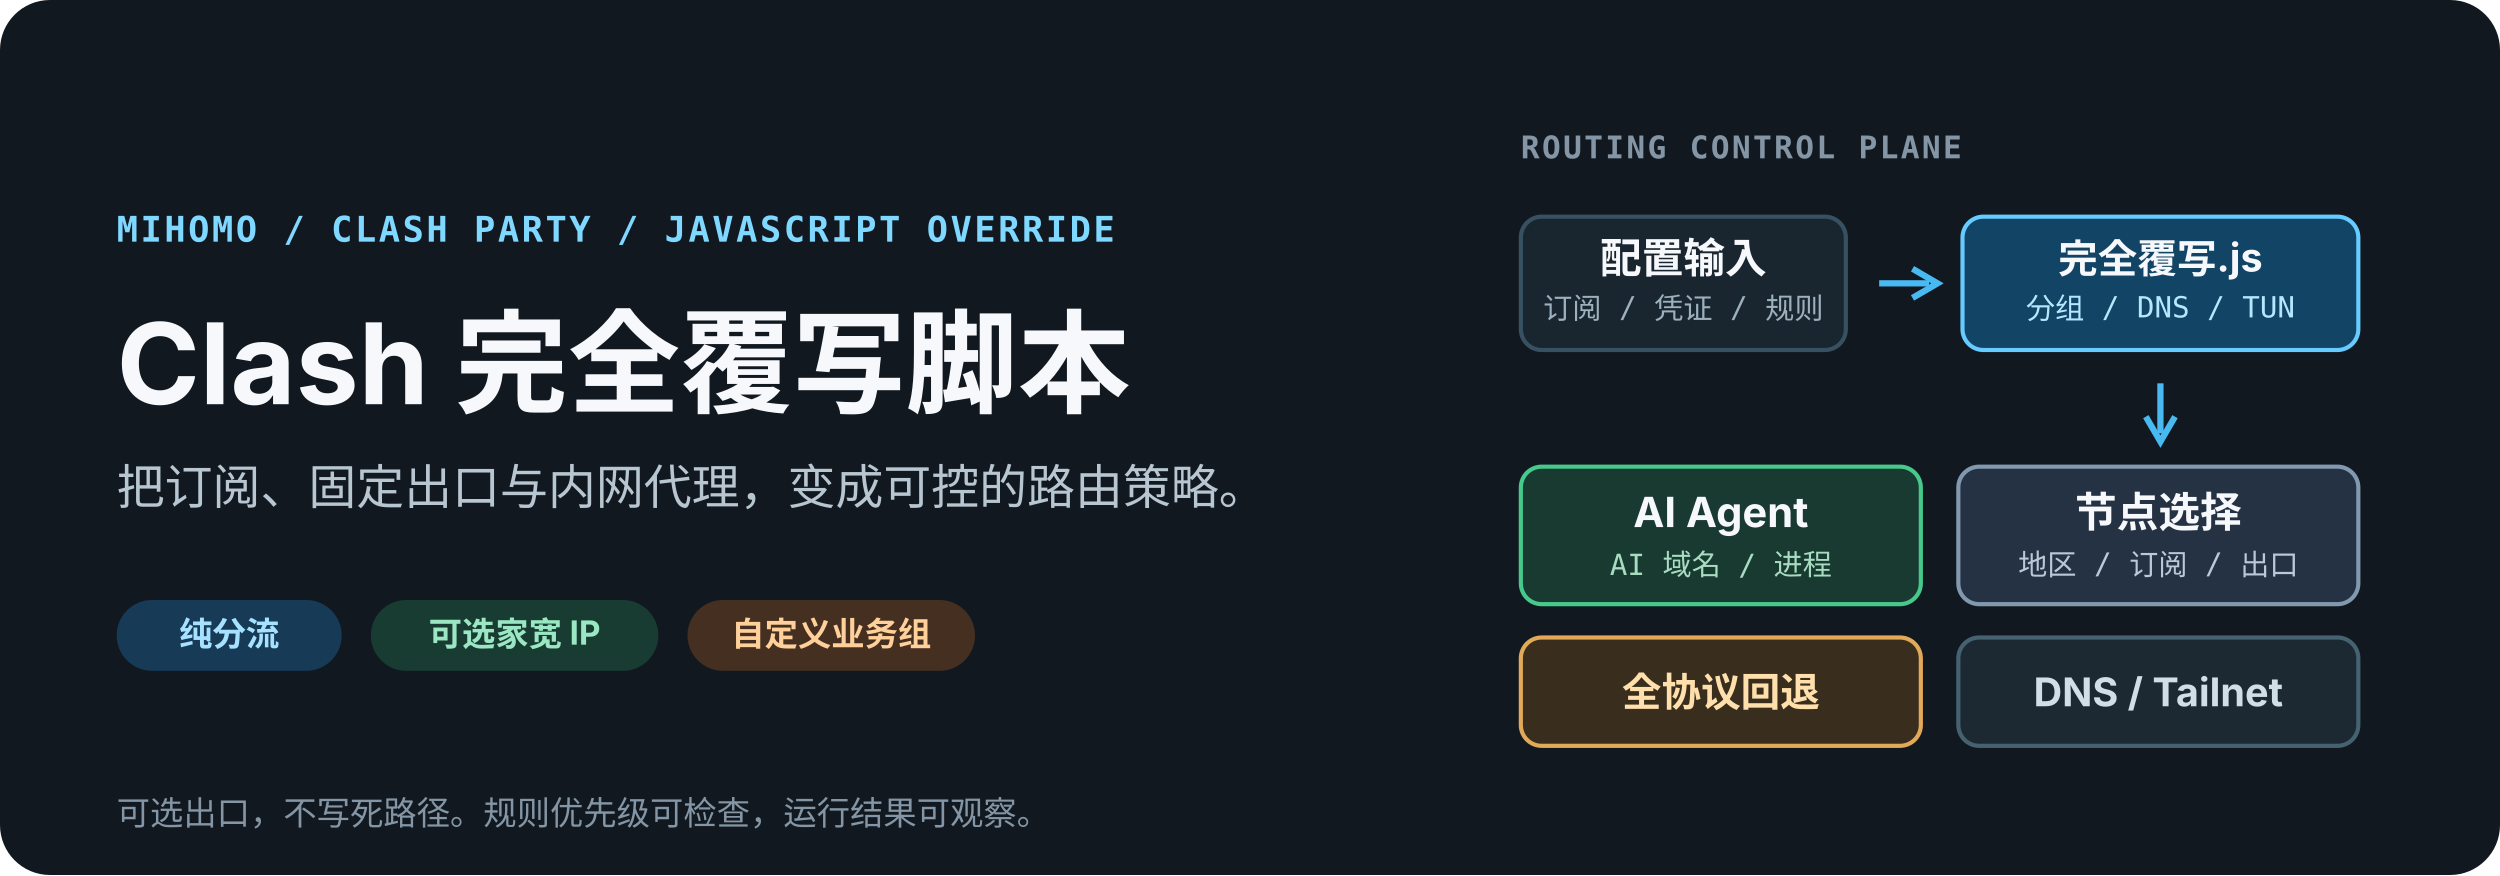
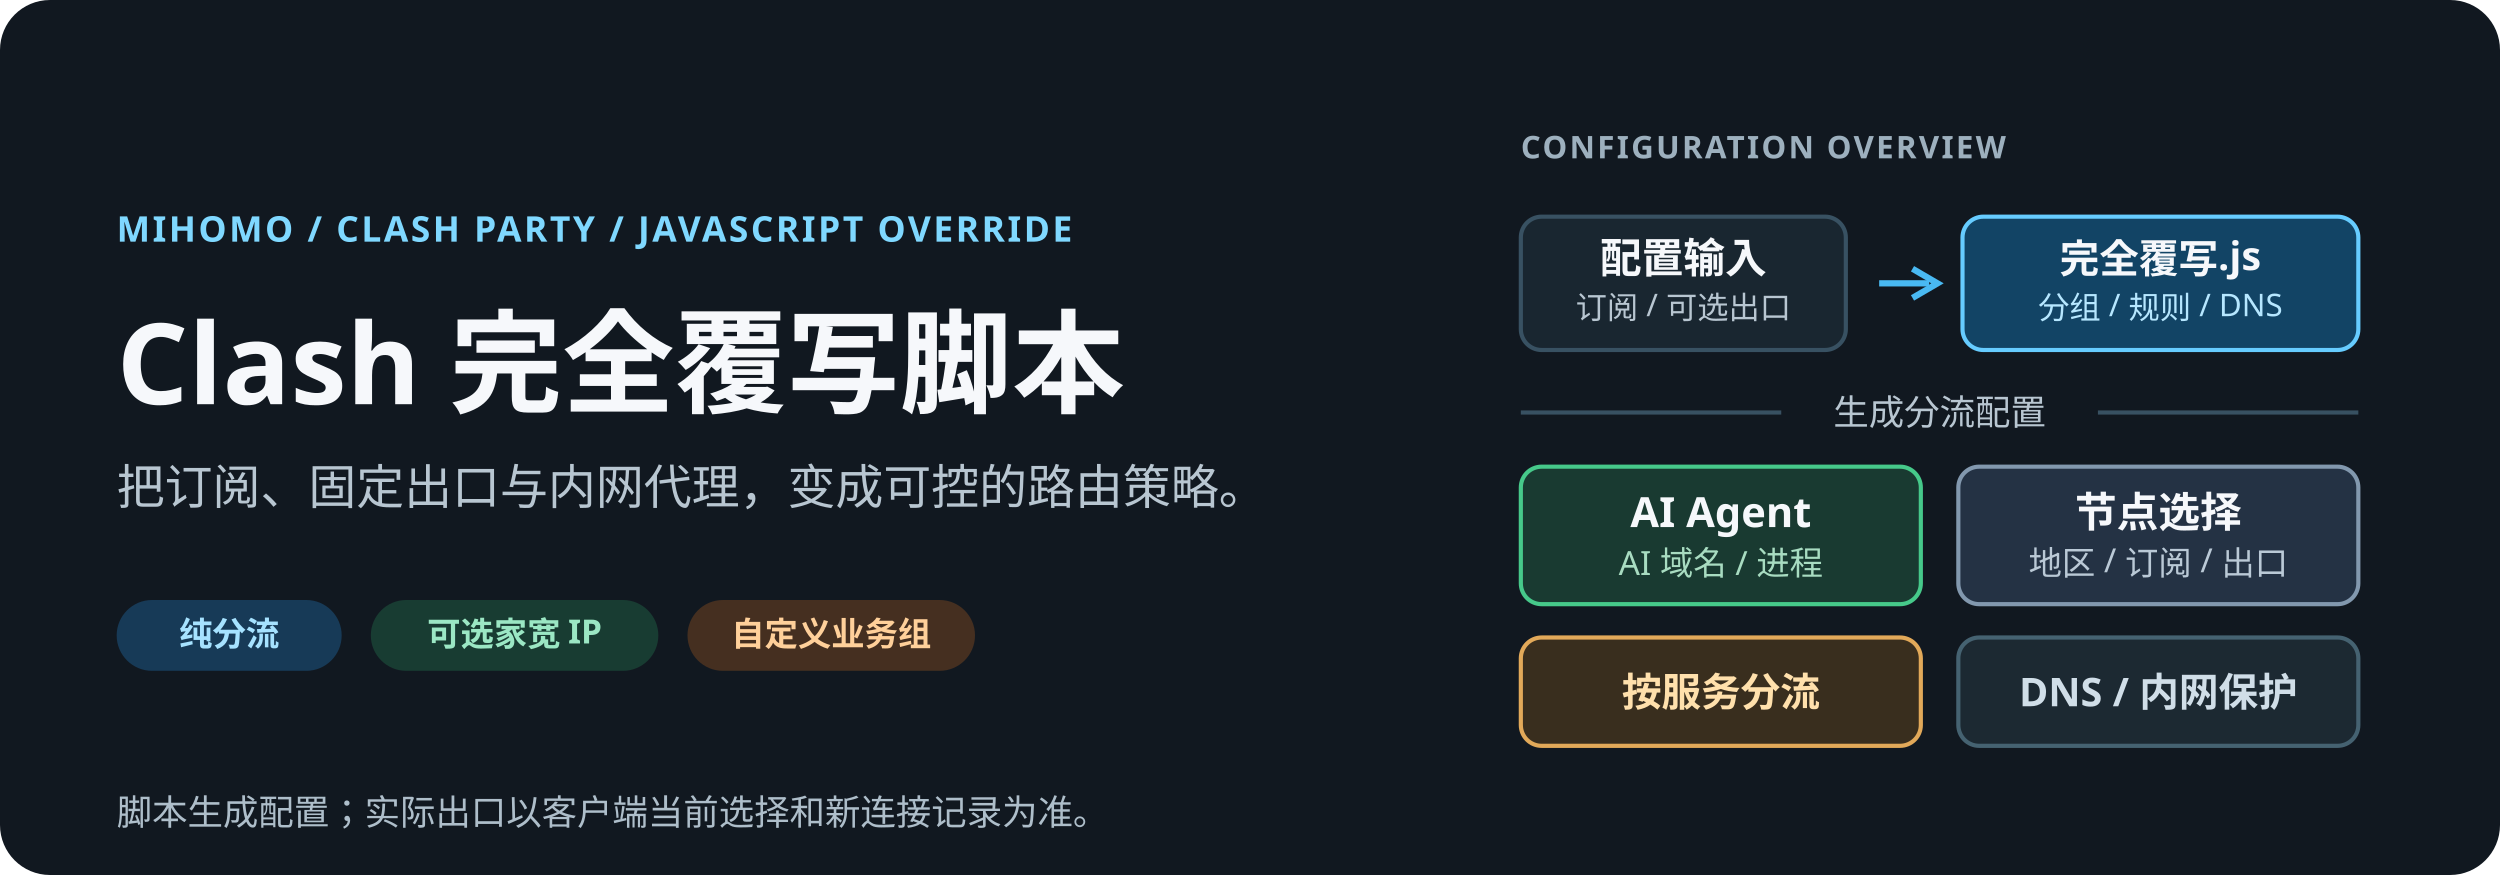
<svg xmlns="http://www.w3.org/2000/svg" width="1200" height="420" viewBox="0 0 1200 420" role="img" aria-labelledby="title desc">
+   <style>
+     text { font-family: "Segoe UI", "PingFang SC", "Microsoft YaHei", sans-serif; }
+   </style>
  <rect width="1200" height="420" rx="24" fill="#111820" />
-   <text x="56" y="116" fill="#7FD8FF" font-family="ui-monospace, SFMono-Regular, Menlo, Consolas, monospace" font-size="17" font-weight="700" letter-spacing="1.2">MIHOMO / CLASH PARTY / JAVASCRIPT OVERRIDE</text>
+   <text x="56" y="116" fill="#7FD8FF" font-size="17" font-weight="700" letter-spacing="1.2">MIHOMO / CLASH PARTY / JAVASCRIPT OVERRIDE</text>
  <g transform="translate(56 194)">
-     <text fill="#F6F8FB" font-family="-apple-system, BlinkMacSystemFont, 'Segoe UI', 'PingFang SC', sans-serif" font-size="54" font-weight="700">Clash 完全覆写脚本</text>
-     <text y="48" fill="#B8C6D1" font-family="-apple-system, BlinkMacSystemFont, 'Segoe UI', 'PingFang SC', sans-serif" font-size="23">把订阅、固定出口与内网代理，变成可控的路由策略。</text>
-     <g transform="translate(0 94)" font-family="-apple-system, BlinkMacSystemFont, 'Segoe UI', 'PingFang SC', sans-serif" font-size="16" font-weight="700">
+     <text fill="#F6F8FB" font-size="54" font-weight="700">Clash 完全覆写脚本</text>
+     <text y="48" fill="#B8C6D1" font-size="23">把订阅、固定出口与内网代理，变成可控的路由策略。</text>
+     <g transform="translate(0 94)" font-size="16" font-weight="700">
      <rect width="108" height="34" rx="17" fill="#173A57" />
      <text x="54" y="22" text-anchor="middle" fill="#A6E2FF">纯分流</text>
      <rect x="122" width="138" height="34" rx="17" fill="#183C32" />
      <text x="191" y="22" text-anchor="middle" fill="#9BE7C4">可选家宽 IP</text>
      <rect x="274" width="138" height="34" rx="17" fill="#452F20" />
      <text x="343" y="22" text-anchor="middle" fill="#FFD09A">自定义业务组</text>
    </g>
  </g>
  <g transform="translate(730 76)">
-     <text fill="#8496A5" font-family="ui-monospace, SFMono-Regular, Menlo, monospace" font-size="15" font-weight="700" letter-spacing="1.1">ROUTING CONTROL PLANE</text>
+     <text fill="#9DB0BE" font-size="15" font-weight="700" letter-spacing="1.1">CONFIGURATION OVERVIEW</text>
    <g transform="translate(0 28)">
      <rect width="156" height="64" rx="10" fill="#192630" stroke="#385162" stroke-width="2" />
-       <text x="78" y="27" text-anchor="middle" fill="#F6F8FB" font-family="-apple-system, BlinkMacSystemFont, 'Segoe UI', 'PingFang SC', sans-serif" font-size="20" font-weight="700">配置输入</text>
-       <text x="78" y="49" text-anchor="middle" fill="#9DB0BE" font-family="ui-monospace, SFMono-Regular, Menlo, monospace" font-size="14">订阅 / 凭证 / 规则</text>
+       <text x="78" y="27" text-anchor="middle" fill="#F6F8FB" font-size="20" font-weight="700">配置输入</text>
+       <text x="78" y="49" text-anchor="middle" fill="#B8C6D1" font-size="15">订阅 / 可选出口</text>
      <path d="M172 32H196" stroke="#49B9F2" stroke-width="3" />
      <path d="M188 25L200 32L188 39" fill="none" stroke="#49B9F2" stroke-width="3" />
      <rect x="212" width="190" height="64" rx="10" fill="#124465" stroke="#66CCFF" stroke-width="2" />
-       <text x="307" y="27" text-anchor="middle" fill="#F6F8FB" font-family="-apple-system, BlinkMacSystemFont, 'Segoe UI', 'PingFang SC', sans-serif" font-size="19" font-weight="700">完全覆写.js</text>
-       <text x="307" y="49" text-anchor="middle" fill="#B6E7FF" font-family="ui-monospace, SFMono-Regular, Menlo, monospace" font-size="14">分组 / DNS / TUN</text>
+       <text x="307" y="27" text-anchor="middle" fill="#F6F8FB" font-size="19" font-weight="700">完全覆写.js</text>
+       <text x="307" y="49" text-anchor="middle" fill="#B6E7FF" font-size="15">分组 / 规则 / DNS</text>
    </g>
-     <path d="M307 108V132" fill="none" stroke="#49B9F2" stroke-width="3" />
-     <path d="M300 124L307 136L314 124" fill="none" stroke="#49B9F2" stroke-width="3" />
+     <path d="M0 122H125M277 122H402" stroke="#385162" stroke-width="2" />
+     <text x="201" y="128" text-anchor="middle" fill="#B8C6D1" font-size="17">生成分流配置</text>
    <g transform="translate(0 148)">
      <rect width="192" height="66" rx="10" fill="#193A31" stroke="#46C98A" stroke-width="2" />
-       <text x="96" y="29" text-anchor="middle" fill="#F6F8FB" font-family="-apple-system, BlinkMacSystemFont, 'Segoe UI', 'PingFang SC', sans-serif" font-size="20" font-weight="700">AI Agent</text>
-       <text x="96" y="52" text-anchor="middle" fill="#A8DCC1" font-family="ui-monospace, SFMono-Regular, Menlo, monospace" font-size="14">AI 域名 / 进程</text>
+       <text x="96" y="29" text-anchor="middle" fill="#F6F8FB" font-size="20" font-weight="700">AI Agent</text>
+       <text x="96" y="52" text-anchor="middle" fill="#A8DCC1" font-size="16">AI 域名 / 进程</text>
      <rect x="210" width="192" height="66" rx="10" fill="#243244" stroke="#8298AE" stroke-width="2" />
-       <text x="306" y="29" text-anchor="middle" fill="#F6F8FB" font-family="-apple-system, BlinkMacSystemFont, 'Segoe UI', 'PingFang SC', sans-serif" font-size="20" font-weight="700">节点选择</text>
-       <text x="306" y="52" text-anchor="middle" fill="#BAC9D6" font-family="ui-monospace, SFMono-Regular, Menlo, monospace" font-size="14">地区 / 订阅 / 出口</text>
+       <text x="306" y="29" text-anchor="middle" fill="#F6F8FB" font-size="20" font-weight="700">节点选择</text>
+       <text x="306" y="52" text-anchor="middle" fill="#BAC9D6" font-size="16">地区 / 订阅 / 出口</text>
    </g>
    <g transform="translate(0 230)">
      <rect width="192" height="52" rx="10" fill="#392E1E" stroke="#E2A959" stroke-width="2" />
-       <text x="96" y="33" text-anchor="middle" fill="#FFE0AC" font-family="-apple-system, BlinkMacSystemFont, 'Segoe UI', 'PingFang SC', sans-serif" font-size="19" font-weight="700">全协议回退</text>
+       <text x="96" y="33" text-anchor="middle" fill="#FFE0AC" font-size="19" font-weight="700">按服务分流</text>
      <rect x="210" width="192" height="52" rx="10" fill="#1C2932" stroke="#456271" stroke-width="2" />
-       <text x="306" y="33" text-anchor="middle" fill="#D0DEE8" font-family="-apple-system, BlinkMacSystemFont, 'Segoe UI', 'PingFang SC', sans-serif" font-size="19" font-weight="700">DNS / Tailnet</text>
+       <text x="306" y="33" text-anchor="middle" fill="#D0DEE8" font-size="19" font-weight="700">DNS / 内网保护</text>
    </g>
  </g>
-   <text x="56" y="396" fill="#8496A5" font-family="ui-monospace, SFMono-Regular, Menlo, monospace" font-size="16">可选出口，不写死路径。规则优先级可检查，运行结果可观察。</text>
+   <text x="56" y="396" fill="#AEBECA" font-size="17">脚本生成配置；实际出口以客户端当前选择和新连接记录为准。</text>
</svg>
